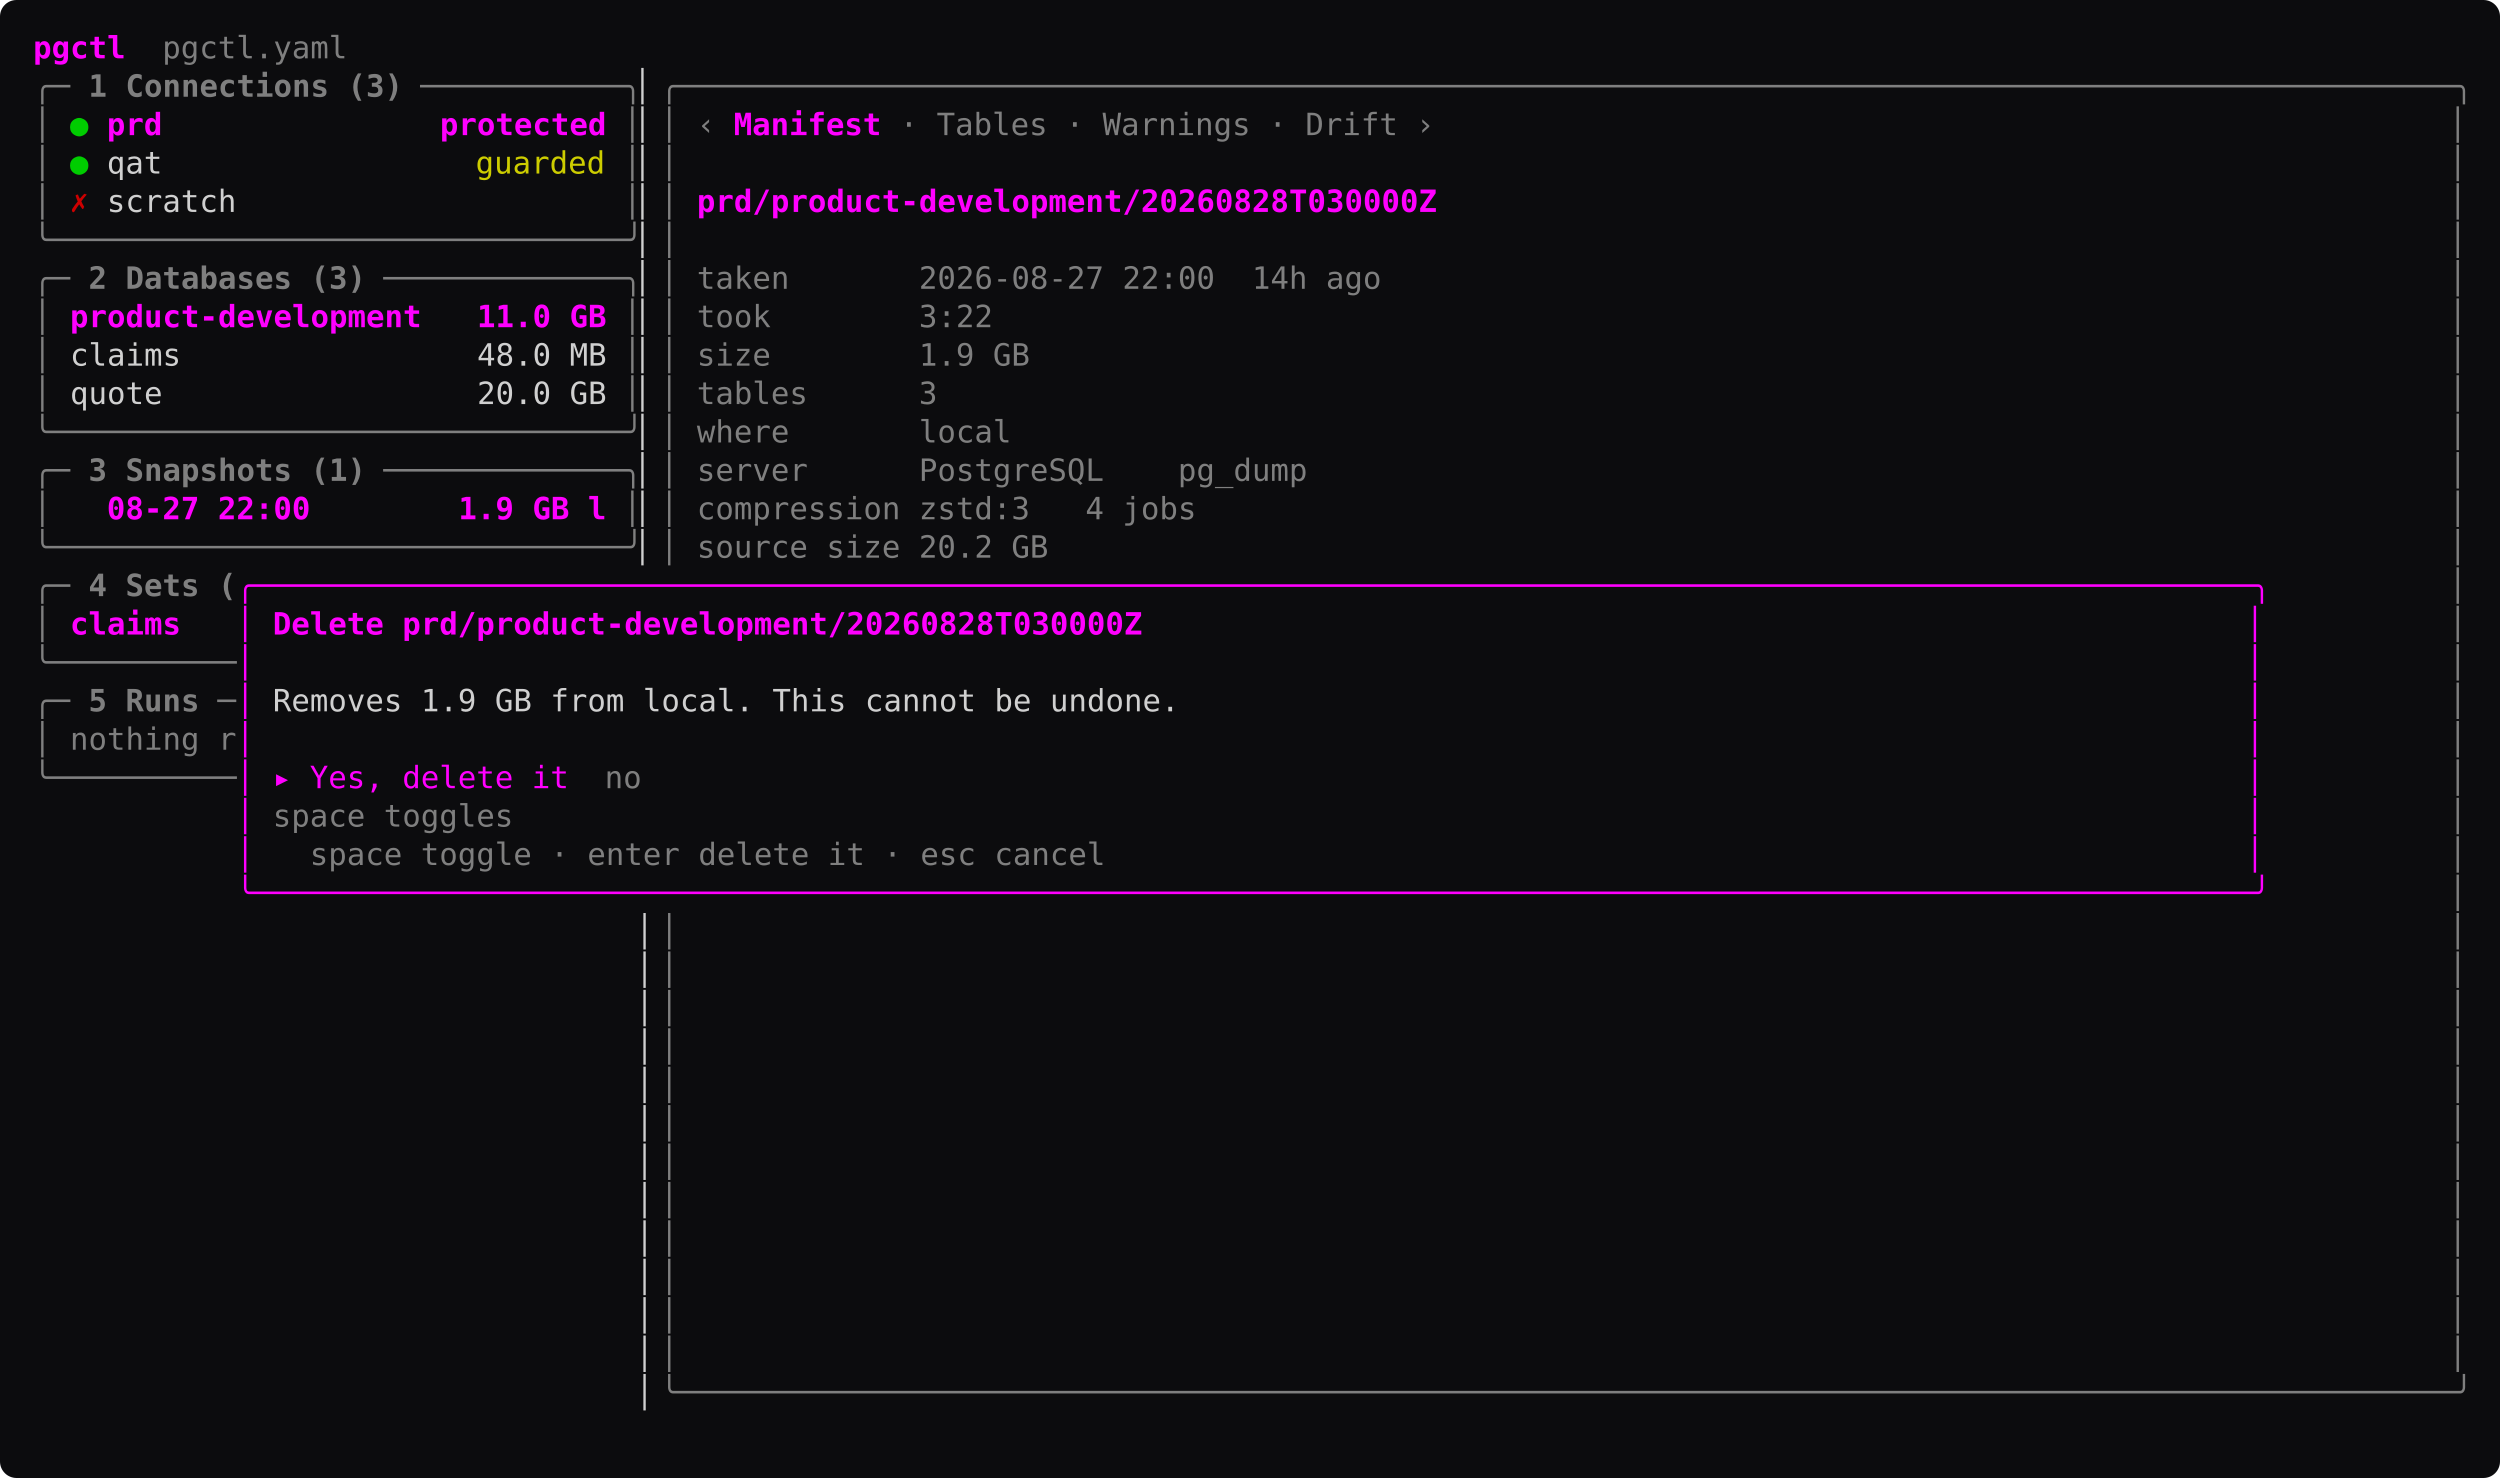
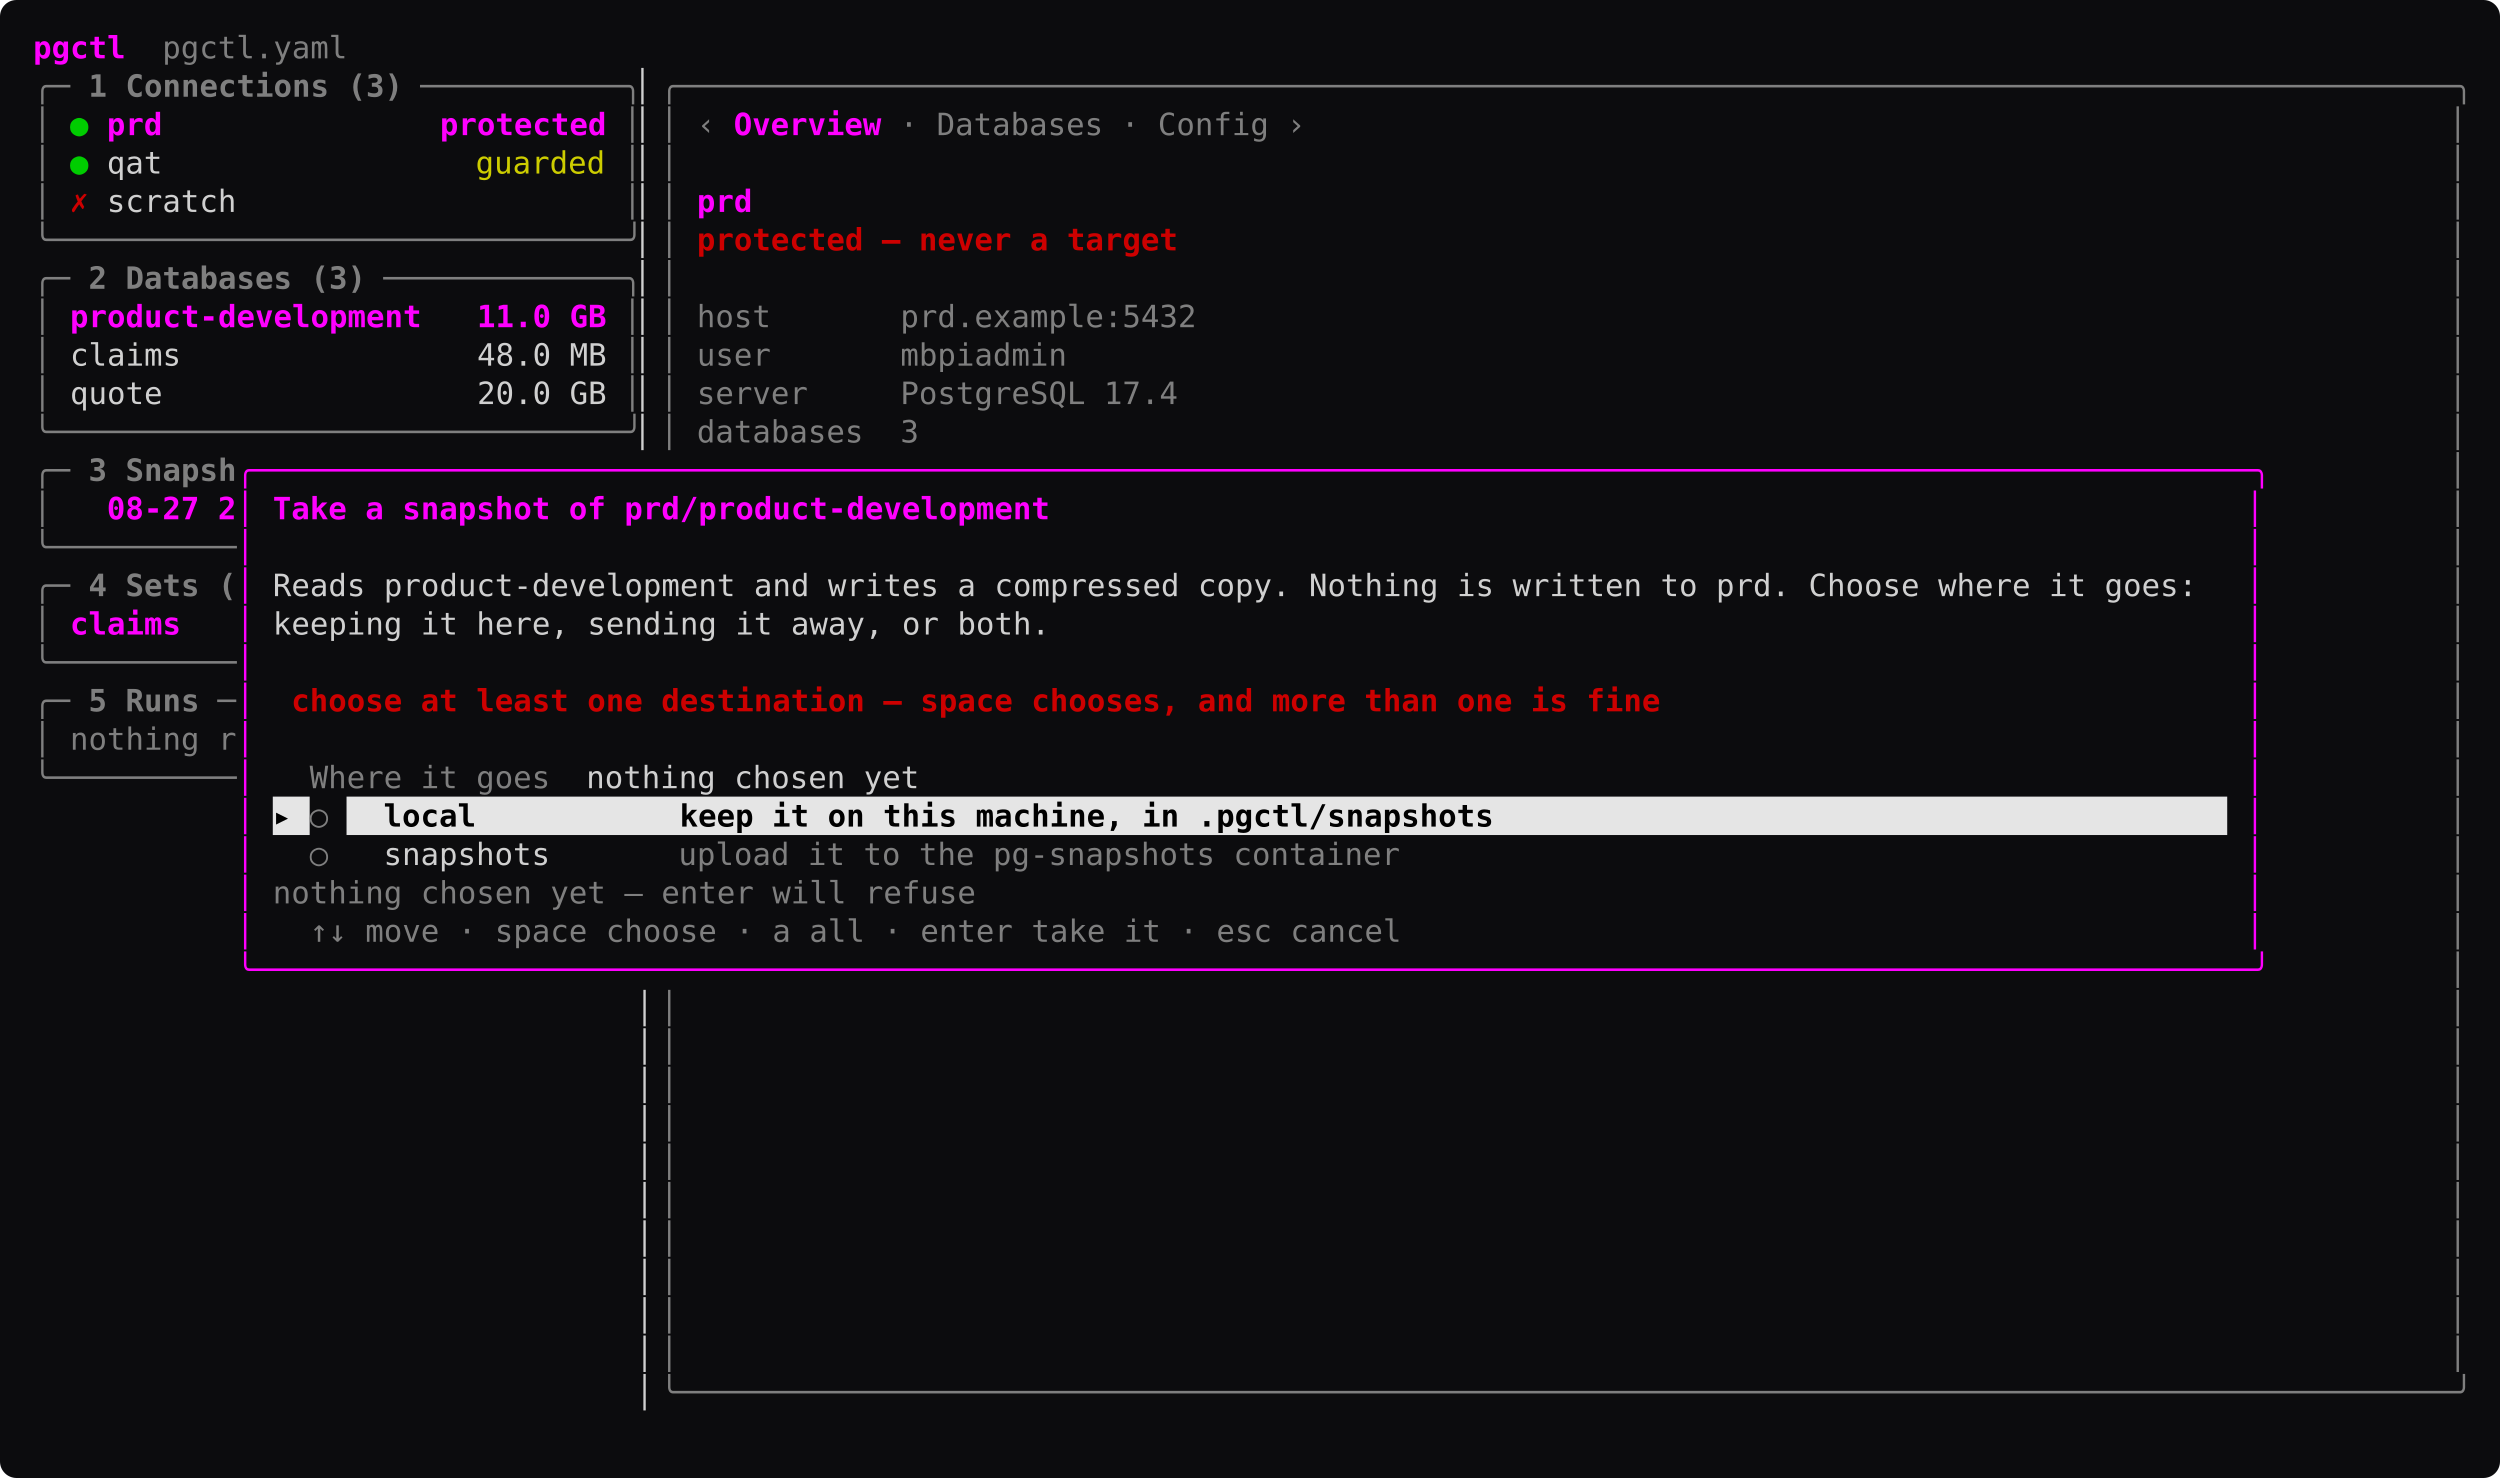
<svg xmlns="http://www.w3.org/2000/svg" width="1057.6" height="625.25" viewBox="0 0 1057.6 625.25" font-family="ui-monospace, 'SF Mono', SFMono-Regular, Menlo, Consolas, 'DejaVu Sans Mono', monospace" font-size="13" role="img">
  <rect width="1057.6" height="625.25" rx="7" fill="#0c0c0e" />
+   <rect x="115.4" y="337" width="15.6" height="16.25" fill="#e5e5e5" />
+   <rect x="146.6" y="337" width="795.6" height="16.25" fill="#e5e5e5" />
  <text x="14" y="24.68" textLength="39" lengthAdjust="spacing" fill="#ff00ff" font-weight="600" xml:space="preserve">pgctl</text>
  <text x="53" y="24.68" textLength="93.6" lengthAdjust="spacing" fill="#7f7f7f" xml:space="preserve">  pgctl.yaml</text>
  <text x="14" y="40.92" textLength="15.6" lengthAdjust="spacing" fill="#7f7f7f" xml:space="preserve">╭─</text>
  <text x="29.6" y="40.92" textLength="140.4" lengthAdjust="spacing" fill="#7f7f7f" font-weight="600" xml:space="preserve"> 1 Connections (3)</text>
  <text x="177.8" y="40.92" textLength="93.6" lengthAdjust="spacing" fill="#7f7f7f" xml:space="preserve">───────────╮</text>
  <text x="271.4" y="40.92" textLength="7.8" lengthAdjust="spacing" fill="#d0d0d0" xml:space="preserve">▏</text>
  <text x="279.2" y="40.92" textLength="764.4" lengthAdjust="spacing" fill="#7f7f7f" xml:space="preserve">╭────────────────────────────────────────────────────────────────────────────────────────────────╮</text>
  <text x="14" y="57.17" textLength="7.8" lengthAdjust="spacing" fill="#7f7f7f" xml:space="preserve">│</text>
  <text x="29.6" y="57.17" textLength="7.8" lengthAdjust="spacing" fill="#00cd00" xml:space="preserve">●</text>
  <text x="45.2" y="57.17" textLength="210.6" lengthAdjust="spacing" fill="#ff00ff" font-weight="600" xml:space="preserve">prd               protected</text>
  <text x="263.6" y="57.17" textLength="7.8" lengthAdjust="spacing" fill="#7f7f7f" xml:space="preserve">│</text>
  <text x="271.4" y="57.17" textLength="7.8" lengthAdjust="spacing" fill="#d0d0d0" xml:space="preserve">▏</text>
  <text x="279.2" y="57.17" textLength="7.8" lengthAdjust="spacing" fill="#7f7f7f" xml:space="preserve">│</text>
  <text x="294.8" y="57.17" textLength="7.8" lengthAdjust="spacing" fill="#7f7f7f" xml:space="preserve">‹</text>
-   <text x="310.4" y="57.17" textLength="7.8" lengthAdjust="spacing" fill="#ff00ff" font-weight="600" xml:space="preserve">M</text>
-   <text x="318.2" y="57.17" textLength="7.8" lengthAdjust="spacing" fill="#ff00ff" font-weight="600" xml:space="preserve">a</text>
-   <text x="326" y="57.17" textLength="7.8" lengthAdjust="spacing" fill="#ff00ff" font-weight="600" xml:space="preserve">n</text>
-   <text x="333.8" y="57.17" textLength="7.8" lengthAdjust="spacing" fill="#ff00ff" font-weight="600" xml:space="preserve">i</text>
-   <text x="341.6" y="57.17" textLength="7.8" lengthAdjust="spacing" fill="#ff00ff" font-weight="600" xml:space="preserve">f</text>
-   <text x="349.4" y="57.17" textLength="7.8" lengthAdjust="spacing" fill="#ff00ff" font-weight="600" xml:space="preserve">e</text>
-   <text x="357.2" y="57.17" textLength="7.8" lengthAdjust="spacing" fill="#ff00ff" font-weight="600" xml:space="preserve">s</text>
-   <text x="365" y="57.17" textLength="7.8" lengthAdjust="spacing" fill="#ff00ff" font-weight="600" xml:space="preserve">t</text>
+   <text x="310.4" y="57.17" textLength="7.8" lengthAdjust="spacing" fill="#ff00ff" font-weight="600" xml:space="preserve">O</text>
+   <text x="318.2" y="57.17" textLength="7.8" lengthAdjust="spacing" fill="#ff00ff" font-weight="600" xml:space="preserve">v</text>
+   <text x="326" y="57.17" textLength="7.8" lengthAdjust="spacing" fill="#ff00ff" font-weight="600" xml:space="preserve">e</text>
+   <text x="333.8" y="57.17" textLength="7.8" lengthAdjust="spacing" fill="#ff00ff" font-weight="600" xml:space="preserve">r</text>
+   <text x="341.6" y="57.17" textLength="7.8" lengthAdjust="spacing" fill="#ff00ff" font-weight="600" xml:space="preserve">v</text>
+   <text x="349.4" y="57.17" textLength="7.8" lengthAdjust="spacing" fill="#ff00ff" font-weight="600" xml:space="preserve">i</text>
+   <text x="357.2" y="57.17" textLength="7.8" lengthAdjust="spacing" fill="#ff00ff" font-weight="600" xml:space="preserve">e</text>
+   <text x="365" y="57.17" textLength="7.8" lengthAdjust="spacing" fill="#ff00ff" font-weight="600" xml:space="preserve">w</text>
  <text x="380.6" y="57.17" textLength="7.8" lengthAdjust="spacing" fill="#7f7f7f" xml:space="preserve">·</text>
-   <text x="388.4" y="57.17" textLength="54.6" lengthAdjust="spacing" fill="#7f7f7f" xml:space="preserve"> Tables</text>
-   <text x="450.8" y="57.17" textLength="7.8" lengthAdjust="spacing" fill="#7f7f7f" xml:space="preserve">·</text>
-   <text x="458.6" y="57.17" textLength="70.2" lengthAdjust="spacing" fill="#7f7f7f" xml:space="preserve"> Warnings</text>
-   <text x="536.6" y="57.17" textLength="7.8" lengthAdjust="spacing" fill="#7f7f7f" xml:space="preserve">·</text>
-   <text x="544.4" y="57.17" textLength="46.8" lengthAdjust="spacing" fill="#7f7f7f" xml:space="preserve"> Drift</text>
-   <text x="599" y="57.17" textLength="7.8" lengthAdjust="spacing" fill="#7f7f7f" xml:space="preserve">›</text>
+   <text x="388.4" y="57.17" textLength="78" lengthAdjust="spacing" fill="#7f7f7f" xml:space="preserve"> Databases</text>
+   <text x="474.2" y="57.17" textLength="7.8" lengthAdjust="spacing" fill="#7f7f7f" xml:space="preserve">·</text>
+   <text x="482" y="57.17" textLength="54.6" lengthAdjust="spacing" fill="#7f7f7f" xml:space="preserve"> Config</text>
+   <text x="544.4" y="57.17" textLength="7.8" lengthAdjust="spacing" fill="#7f7f7f" xml:space="preserve">›</text>
  <text x="1035.8" y="57.17" textLength="7.8" lengthAdjust="spacing" fill="#7f7f7f" xml:space="preserve">│</text>
  <text x="14" y="73.42" textLength="7.8" lengthAdjust="spacing" fill="#7f7f7f" xml:space="preserve">│</text>
  <text x="29.6" y="73.42" textLength="7.8" lengthAdjust="spacing" fill="#00cd00" xml:space="preserve">●</text>
  <text x="45.2" y="73.42" textLength="23.4" lengthAdjust="spacing" fill="#d0d0d0" xml:space="preserve">qat</text>
  <text x="201.2" y="73.42" textLength="54.6" lengthAdjust="spacing" fill="#cdcd00" xml:space="preserve">guarded</text>
  <text x="263.6" y="73.42" textLength="7.8" lengthAdjust="spacing" fill="#7f7f7f" xml:space="preserve">│</text>
  <text x="271.4" y="73.42" textLength="7.8" lengthAdjust="spacing" fill="#d0d0d0" xml:space="preserve">▏</text>
  <text x="279.2" y="73.42" textLength="7.8" lengthAdjust="spacing" fill="#7f7f7f" xml:space="preserve">│</text>
  <text x="1035.8" y="73.42" textLength="7.8" lengthAdjust="spacing" fill="#7f7f7f" xml:space="preserve">│</text>
  <text x="14" y="89.67" textLength="7.8" lengthAdjust="spacing" fill="#7f7f7f" xml:space="preserve">│</text>
  <text x="29.6" y="89.67" textLength="7.8" lengthAdjust="spacing" fill="#cd0000" font-weight="600" xml:space="preserve">✗</text>
  <text x="45.2" y="89.67" textLength="54.6" lengthAdjust="spacing" fill="#d0d0d0" xml:space="preserve">scratch</text>
  <text x="263.6" y="89.67" textLength="7.8" lengthAdjust="spacing" fill="#7f7f7f" xml:space="preserve">│</text>
  <text x="271.4" y="89.67" textLength="7.8" lengthAdjust="spacing" fill="#d0d0d0" xml:space="preserve">▏</text>
  <text x="279.2" y="89.67" textLength="7.8" lengthAdjust="spacing" fill="#7f7f7f" xml:space="preserve">│</text>
-   <text x="294.8" y="89.67" textLength="312" lengthAdjust="spacing" fill="#ff00ff" font-weight="600" xml:space="preserve">prd/product-development/20260828T030000Z</text>
+   <text x="294.8" y="89.67" textLength="23.4" lengthAdjust="spacing" fill="#ff00ff" font-weight="600" xml:space="preserve">prd</text>
  <text x="1035.8" y="89.67" textLength="7.8" lengthAdjust="spacing" fill="#7f7f7f" xml:space="preserve">│</text>
  <text x="14" y="105.92" textLength="257.4" lengthAdjust="spacing" fill="#7f7f7f" xml:space="preserve">╰───────────────────────────────╯</text>
  <text x="271.4" y="105.92" textLength="7.8" lengthAdjust="spacing" fill="#d0d0d0" xml:space="preserve">▏</text>
  <text x="279.2" y="105.92" textLength="7.8" lengthAdjust="spacing" fill="#7f7f7f" xml:space="preserve">│</text>
+   <text x="294.8" y="105.92" textLength="202.8" lengthAdjust="spacing" fill="#cd0000" font-weight="600" xml:space="preserve">protected — never a target</text>
  <text x="1035.8" y="105.92" textLength="7.8" lengthAdjust="spacing" fill="#7f7f7f" xml:space="preserve">│</text>
  <text x="14" y="122.17" textLength="15.6" lengthAdjust="spacing" fill="#7f7f7f" xml:space="preserve">╭─</text>
  <text x="29.6" y="122.17" textLength="124.8" lengthAdjust="spacing" fill="#7f7f7f" font-weight="600" xml:space="preserve"> 2 Databases (3)</text>
  <text x="162.2" y="122.17" textLength="109.2" lengthAdjust="spacing" fill="#7f7f7f" xml:space="preserve">─────────────╮</text>
  <text x="271.4" y="122.17" textLength="7.8" lengthAdjust="spacing" fill="#d0d0d0" xml:space="preserve">▏</text>
  <text x="279.2" y="122.17" textLength="7.8" lengthAdjust="spacing" fill="#7f7f7f" xml:space="preserve">│</text>
-   <text x="294.8" y="122.17" textLength="288.6" lengthAdjust="spacing" fill="#7f7f7f" xml:space="preserve">taken       2026-08-27 22:00  14h ago</text>
  <text x="1035.8" y="122.17" textLength="7.8" lengthAdjust="spacing" fill="#7f7f7f" xml:space="preserve">│</text>
  <text x="14" y="138.43" textLength="7.8" lengthAdjust="spacing" fill="#7f7f7f" xml:space="preserve">│</text>
  <text x="29.6" y="138.43" textLength="226.2" lengthAdjust="spacing" fill="#ff00ff" font-weight="600" xml:space="preserve">product-development   11.0 GB</text>
  <text x="263.6" y="138.43" textLength="7.8" lengthAdjust="spacing" fill="#7f7f7f" xml:space="preserve">│</text>
  <text x="271.4" y="138.43" textLength="7.8" lengthAdjust="spacing" fill="#d0d0d0" xml:space="preserve">▏</text>
  <text x="279.2" y="138.43" textLength="7.8" lengthAdjust="spacing" fill="#7f7f7f" xml:space="preserve">│</text>
-   <text x="294.8" y="138.43" textLength="124.8" lengthAdjust="spacing" fill="#7f7f7f" xml:space="preserve">took        3:22</text>
+   <text x="294.8" y="138.43" textLength="210.6" lengthAdjust="spacing" fill="#7f7f7f" xml:space="preserve">host       prd.example:5432</text>
  <text x="1035.8" y="138.43" textLength="7.8" lengthAdjust="spacing" fill="#7f7f7f" xml:space="preserve">│</text>
  <text x="14" y="154.68" textLength="7.8" lengthAdjust="spacing" fill="#7f7f7f" xml:space="preserve">│</text>
  <text x="21.8" y="154.68" textLength="234" lengthAdjust="spacing" fill="#d0d0d0" xml:space="preserve"> claims                48.0 MB</text>
  <text x="263.6" y="154.68" textLength="7.8" lengthAdjust="spacing" fill="#7f7f7f" xml:space="preserve">│</text>
  <text x="271.4" y="154.68" textLength="7.8" lengthAdjust="spacing" fill="#d0d0d0" xml:space="preserve">▏</text>
  <text x="279.2" y="154.68" textLength="7.8" lengthAdjust="spacing" fill="#7f7f7f" xml:space="preserve">│</text>
-   <text x="294.8" y="154.68" textLength="140.4" lengthAdjust="spacing" fill="#7f7f7f" xml:space="preserve">size        1.9 GB</text>
+   <text x="294.8" y="154.68" textLength="156" lengthAdjust="spacing" fill="#7f7f7f" xml:space="preserve">user       mbpiadmin</text>
  <text x="1035.8" y="154.68" textLength="7.8" lengthAdjust="spacing" fill="#7f7f7f" xml:space="preserve">│</text>
  <text x="14" y="170.93" textLength="7.8" lengthAdjust="spacing" fill="#7f7f7f" xml:space="preserve">│</text>
  <text x="21.8" y="170.93" textLength="234" lengthAdjust="spacing" fill="#d0d0d0" xml:space="preserve"> quote                 20.0 GB</text>
  <text x="263.6" y="170.93" textLength="7.8" lengthAdjust="spacing" fill="#7f7f7f" xml:space="preserve">│</text>
  <text x="271.4" y="170.93" textLength="7.8" lengthAdjust="spacing" fill="#d0d0d0" xml:space="preserve">▏</text>
  <text x="279.2" y="170.93" textLength="7.8" lengthAdjust="spacing" fill="#7f7f7f" xml:space="preserve">│</text>
-   <text x="294.8" y="170.93" textLength="101.4" lengthAdjust="spacing" fill="#7f7f7f" xml:space="preserve">tables      3</text>
+   <text x="294.8" y="170.93" textLength="202.8" lengthAdjust="spacing" fill="#7f7f7f" xml:space="preserve">server     PostgreSQL 17.4</text>
  <text x="1035.8" y="170.93" textLength="7.8" lengthAdjust="spacing" fill="#7f7f7f" xml:space="preserve">│</text>
  <text x="14" y="187.18" textLength="257.4" lengthAdjust="spacing" fill="#7f7f7f" xml:space="preserve">╰───────────────────────────────╯</text>
  <text x="271.4" y="187.18" textLength="7.8" lengthAdjust="spacing" fill="#d0d0d0" xml:space="preserve">▏</text>
  <text x="279.2" y="187.18" textLength="7.8" lengthAdjust="spacing" fill="#7f7f7f" xml:space="preserve">│</text>
-   <text x="294.8" y="187.18" textLength="132.6" lengthAdjust="spacing" fill="#7f7f7f" xml:space="preserve">where       local</text>
+   <text x="294.8" y="187.18" textLength="93.6" lengthAdjust="spacing" fill="#7f7f7f" xml:space="preserve">databases  3</text>
  <text x="1035.8" y="187.18" textLength="7.8" lengthAdjust="spacing" fill="#7f7f7f" xml:space="preserve">│</text>
  <text x="14" y="203.43" textLength="15.6" lengthAdjust="spacing" fill="#7f7f7f" xml:space="preserve">╭─</text>
-   <text x="29.6" y="203.43" textLength="124.8" lengthAdjust="spacing" fill="#7f7f7f" font-weight="600" xml:space="preserve"> 3 Snapshots (1)</text>
-   <text x="162.2" y="203.43" textLength="109.2" lengthAdjust="spacing" fill="#7f7f7f" xml:space="preserve">─────────────╮</text>
-   <text x="271.4" y="203.43" textLength="7.8" lengthAdjust="spacing" fill="#d0d0d0" xml:space="preserve">▏</text>
-   <text x="279.2" y="203.43" textLength="7.8" lengthAdjust="spacing" fill="#7f7f7f" xml:space="preserve">│</text>
-   <text x="294.8" y="203.43" textLength="257.4" lengthAdjust="spacing" fill="#7f7f7f" xml:space="preserve">server      PostgreSQL    pg_dump</text>
+   <text x="29.6" y="203.43" textLength="70.2" lengthAdjust="spacing" fill="#7f7f7f" font-weight="600" xml:space="preserve"> 3 Snapsh</text>
+   <text x="99.8" y="203.43" textLength="858" lengthAdjust="spacing" fill="#ff00ff" xml:space="preserve">╭────────────────────────────────────────────────────────────────────────────────────────────────────────────╮</text>
  <text x="1035.8" y="203.43" textLength="7.8" lengthAdjust="spacing" fill="#7f7f7f" xml:space="preserve">│</text>
  <text x="14" y="219.68" textLength="7.8" lengthAdjust="spacing" fill="#7f7f7f" xml:space="preserve">│</text>
-   <text x="45.2" y="219.68" textLength="210.6" lengthAdjust="spacing" fill="#ff00ff" font-weight="600" xml:space="preserve">08-27 22:00        1.9 GB l</text>
-   <text x="263.6" y="219.68" textLength="7.8" lengthAdjust="spacing" fill="#7f7f7f" xml:space="preserve">│</text>
-   <text x="271.4" y="219.68" textLength="7.8" lengthAdjust="spacing" fill="#d0d0d0" xml:space="preserve">▏</text>
-   <text x="279.2" y="219.68" textLength="7.8" lengthAdjust="spacing" fill="#7f7f7f" xml:space="preserve">│</text>
-   <text x="294.8" y="219.68" textLength="210.6" lengthAdjust="spacing" fill="#7f7f7f" xml:space="preserve">compression zstd:3   4 jobs</text>
+   <text x="45.2" y="219.68" textLength="54.6" lengthAdjust="spacing" fill="#ff00ff" font-weight="600" xml:space="preserve">08-27 2</text>
+   <text x="99.8" y="219.68" textLength="7.8" lengthAdjust="spacing" fill="#ff00ff" xml:space="preserve">│</text>
+   <text x="115.4" y="219.68" textLength="327.6" lengthAdjust="spacing" fill="#ff00ff" font-weight="600" xml:space="preserve">Take a snapshot of prd/product-development</text>
+   <text x="950" y="219.68" textLength="7.8" lengthAdjust="spacing" fill="#ff00ff" xml:space="preserve">│</text>
  <text x="1035.8" y="219.68" textLength="7.8" lengthAdjust="spacing" fill="#7f7f7f" xml:space="preserve">│</text>
-   <text x="14" y="235.93" textLength="257.4" lengthAdjust="spacing" fill="#7f7f7f" xml:space="preserve">╰───────────────────────────────╯</text>
-   <text x="271.4" y="235.93" textLength="7.8" lengthAdjust="spacing" fill="#d0d0d0" xml:space="preserve">▏</text>
-   <text x="279.2" y="235.93" textLength="7.8" lengthAdjust="spacing" fill="#7f7f7f" xml:space="preserve">│</text>
-   <text x="294.8" y="235.93" textLength="148.2" lengthAdjust="spacing" fill="#7f7f7f" xml:space="preserve">source size 20.2 GB</text>
+   <text x="14" y="235.93" textLength="85.8" lengthAdjust="spacing" fill="#7f7f7f" xml:space="preserve">╰──────────</text>
+   <text x="99.8" y="235.93" textLength="7.8" lengthAdjust="spacing" fill="#ff00ff" xml:space="preserve">│</text>
+   <text x="950" y="235.93" textLength="7.8" lengthAdjust="spacing" fill="#ff00ff" xml:space="preserve">│</text>
  <text x="1035.8" y="235.93" textLength="7.8" lengthAdjust="spacing" fill="#7f7f7f" xml:space="preserve">│</text>
  <text x="14" y="252.18" textLength="15.6" lengthAdjust="spacing" fill="#7f7f7f" xml:space="preserve">╭─</text>
  <text x="29.6" y="252.18" textLength="70.2" lengthAdjust="spacing" fill="#7f7f7f" font-weight="600" xml:space="preserve"> 4 Sets (</text>
-   <text x="99.8" y="252.18" textLength="858" lengthAdjust="spacing" fill="#ff00ff" xml:space="preserve">╭────────────────────────────────────────────────────────────────────────────────────────────────────────────╮</text>
+   <text x="99.8" y="252.18" textLength="7.8" lengthAdjust="spacing" fill="#ff00ff" xml:space="preserve">│</text>
+   <text x="107.6" y="252.18" textLength="819" lengthAdjust="spacing" fill="#d0d0d0" xml:space="preserve"> Reads product-development and writes a compressed copy. Nothing is written to prd. Choose where it goes:</text>
+   <text x="950" y="252.18" textLength="7.8" lengthAdjust="spacing" fill="#ff00ff" xml:space="preserve">│</text>
  <text x="1035.8" y="252.18" textLength="7.8" lengthAdjust="spacing" fill="#7f7f7f" xml:space="preserve">│</text>
  <text x="14" y="268.43" textLength="7.8" lengthAdjust="spacing" fill="#7f7f7f" xml:space="preserve">│</text>
  <text x="29.6" y="268.43" textLength="46.8" lengthAdjust="spacing" fill="#ff00ff" font-weight="600" xml:space="preserve">claims</text>
  <text x="99.8" y="268.43" textLength="7.8" lengthAdjust="spacing" fill="#ff00ff" xml:space="preserve">│</text>
-   <text x="115.4" y="268.43" textLength="366.6" lengthAdjust="spacing" fill="#ff00ff" font-weight="600" xml:space="preserve">Delete prd/product-development/20260828T030000Z</text>
+   <text x="107.6" y="268.43" textLength="335.4" lengthAdjust="spacing" fill="#d0d0d0" xml:space="preserve"> keeping it here, sending it away, or both.</text>
  <text x="950" y="268.43" textLength="7.8" lengthAdjust="spacing" fill="#ff00ff" xml:space="preserve">│</text>
  <text x="1035.8" y="268.43" textLength="7.8" lengthAdjust="spacing" fill="#7f7f7f" xml:space="preserve">│</text>
  <text x="14" y="284.68" textLength="85.8" lengthAdjust="spacing" fill="#7f7f7f" xml:space="preserve">╰──────────</text>
  <text x="99.8" y="284.68" textLength="7.8" lengthAdjust="spacing" fill="#ff00ff" xml:space="preserve">│</text>
  <text x="950" y="284.68" textLength="7.8" lengthAdjust="spacing" fill="#ff00ff" xml:space="preserve">│</text>
  <text x="1035.8" y="284.68" textLength="7.8" lengthAdjust="spacing" fill="#7f7f7f" xml:space="preserve">│</text>
  <text x="14" y="300.93" textLength="15.6" lengthAdjust="spacing" fill="#7f7f7f" xml:space="preserve">╭─</text>
  <text x="29.6" y="300.93" textLength="54.6" lengthAdjust="spacing" fill="#7f7f7f" font-weight="600" xml:space="preserve"> 5 Runs</text>
  <text x="92" y="300.93" textLength="7.8" lengthAdjust="spacing" fill="#7f7f7f" xml:space="preserve">─</text>
  <text x="99.8" y="300.93" textLength="7.8" lengthAdjust="spacing" fill="#ff00ff" xml:space="preserve">│</text>
-   <text x="107.6" y="300.93" textLength="390" lengthAdjust="spacing" fill="#d0d0d0" xml:space="preserve"> Removes 1.9 GB from local. This cannot be undone.</text>
+   <text x="123.2" y="300.93" textLength="577.2" lengthAdjust="spacing" fill="#cd0000" font-weight="600" xml:space="preserve">choose at least one destination — space chooses, and more than one is fine</text>
  <text x="950" y="300.93" textLength="7.8" lengthAdjust="spacing" fill="#ff00ff" xml:space="preserve">│</text>
  <text x="1035.8" y="300.93" textLength="7.8" lengthAdjust="spacing" fill="#7f7f7f" xml:space="preserve">│</text>
  <text x="14" y="317.18" textLength="7.8" lengthAdjust="spacing" fill="#7f7f7f" xml:space="preserve">│</text>
  <text x="29.6" y="317.18" textLength="70.2" lengthAdjust="spacing" fill="#7f7f7f" xml:space="preserve">nothing r</text>
  <text x="99.8" y="317.18" textLength="7.8" lengthAdjust="spacing" fill="#ff00ff" xml:space="preserve">│</text>
  <text x="950" y="317.18" textLength="7.8" lengthAdjust="spacing" fill="#ff00ff" xml:space="preserve">│</text>
  <text x="1035.8" y="317.18" textLength="7.8" lengthAdjust="spacing" fill="#7f7f7f" xml:space="preserve">│</text>
  <text x="14" y="333.43" textLength="85.8" lengthAdjust="spacing" fill="#7f7f7f" xml:space="preserve">╰──────────</text>
  <text x="99.8" y="333.43" textLength="7.8" lengthAdjust="spacing" fill="#ff00ff" xml:space="preserve">│</text>
-   <text x="115.4" y="333.43" textLength="124.8" lengthAdjust="spacing" fill="#ff00ff" xml:space="preserve">▸ Yes, delete it</text>
-   <text x="255.8" y="333.43" textLength="15.6" lengthAdjust="spacing" fill="#7f7f7f" xml:space="preserve">no</text>
+   <text x="131" y="333.43" textLength="101.4" lengthAdjust="spacing" fill="#7f7f7f" xml:space="preserve">Where it goes</text>
+   <text x="248" y="333.43" textLength="140.4" lengthAdjust="spacing" fill="#d0d0d0" xml:space="preserve">nothing chosen yet</text>
  <text x="950" y="333.43" textLength="7.8" lengthAdjust="spacing" fill="#ff00ff" xml:space="preserve">│</text>
  <text x="1035.8" y="333.43" textLength="7.8" lengthAdjust="spacing" fill="#7f7f7f" xml:space="preserve">│</text>
  <text x="99.8" y="349.68" textLength="7.8" lengthAdjust="spacing" fill="#ff00ff" xml:space="preserve">│</text>
-   <text x="115.4" y="349.68" textLength="101.4" lengthAdjust="spacing" fill="#7f7f7f" xml:space="preserve">space toggles</text>
+   <text x="115.4" y="349.68" textLength="7.8" lengthAdjust="spacing" fill="#000000" font-weight="600" xml:space="preserve">▸</text>
+   <text x="131" y="349.68" textLength="7.8" lengthAdjust="spacing" fill="#7f7f7f" xml:space="preserve">○</text>
+   <text x="146.6" y="349.68" textLength="483.6" lengthAdjust="spacing" fill="#000000" font-weight="600" xml:space="preserve">  local           keep it on this machine, in .pgctl/snapshots</text>
  <text x="950" y="349.68" textLength="7.8" lengthAdjust="spacing" fill="#ff00ff" xml:space="preserve">│</text>
  <text x="1035.8" y="349.68" textLength="7.8" lengthAdjust="spacing" fill="#7f7f7f" xml:space="preserve">│</text>
  <text x="99.8" y="365.93" textLength="7.8" lengthAdjust="spacing" fill="#ff00ff" xml:space="preserve">│</text>
-   <text x="115.4" y="365.93" textLength="351" lengthAdjust="spacing" fill="#7f7f7f" xml:space="preserve">  space toggle · enter delete it · esc cancel</text>
+   <text x="131" y="365.93" textLength="7.8" lengthAdjust="spacing" fill="#7f7f7f" xml:space="preserve">○</text>
+   <text x="146.6" y="365.93" textLength="85.8" lengthAdjust="spacing" fill="#d0d0d0" xml:space="preserve">  snapshots</text>
+   <text x="287" y="365.93" textLength="304.2" lengthAdjust="spacing" fill="#7f7f7f" xml:space="preserve">upload it to the pg-snapshots container</text>
  <text x="950" y="365.93" textLength="7.8" lengthAdjust="spacing" fill="#ff00ff" xml:space="preserve">│</text>
  <text x="1035.8" y="365.93" textLength="7.8" lengthAdjust="spacing" fill="#7f7f7f" xml:space="preserve">│</text>
-   <text x="99.8" y="382.18" textLength="858" lengthAdjust="spacing" fill="#ff00ff" xml:space="preserve">╰────────────────────────────────────────────────────────────────────────────────────────────────────────────╯</text>
+   <text x="99.8" y="382.18" textLength="7.8" lengthAdjust="spacing" fill="#ff00ff" xml:space="preserve">│</text>
+   <text x="115.4" y="382.18" textLength="296.4" lengthAdjust="spacing" fill="#7f7f7f" xml:space="preserve">nothing chosen yet — enter will refuse</text>
+   <text x="950" y="382.18" textLength="7.8" lengthAdjust="spacing" fill="#ff00ff" xml:space="preserve">│</text>
  <text x="1035.8" y="382.18" textLength="7.8" lengthAdjust="spacing" fill="#7f7f7f" xml:space="preserve">│</text>
-   <text x="14" y="398.43" textLength="265.2" lengthAdjust="spacing" fill="#d0d0d0" xml:space="preserve">                                 ▏</text>
-   <text x="279.2" y="398.43" textLength="7.8" lengthAdjust="spacing" fill="#7f7f7f" xml:space="preserve">│</text>
+   <text x="99.8" y="398.43" textLength="7.8" lengthAdjust="spacing" fill="#ff00ff" xml:space="preserve">│</text>
+   <text x="115.4" y="398.43" textLength="475.8" lengthAdjust="spacing" fill="#7f7f7f" xml:space="preserve">  ↑↓ move · space choose · a all · enter take it · esc cancel</text>
+   <text x="950" y="398.43" textLength="7.8" lengthAdjust="spacing" fill="#ff00ff" xml:space="preserve">│</text>
  <text x="1035.8" y="398.43" textLength="7.8" lengthAdjust="spacing" fill="#7f7f7f" xml:space="preserve">│</text>
-   <text x="14" y="414.68" textLength="265.2" lengthAdjust="spacing" fill="#d0d0d0" xml:space="preserve">                                 ▏</text>
-   <text x="279.2" y="414.68" textLength="7.8" lengthAdjust="spacing" fill="#7f7f7f" xml:space="preserve">│</text>
+   <text x="99.8" y="414.68" textLength="858" lengthAdjust="spacing" fill="#ff00ff" xml:space="preserve">╰────────────────────────────────────────────────────────────────────────────────────────────────────────────╯</text>
  <text x="1035.8" y="414.68" textLength="7.8" lengthAdjust="spacing" fill="#7f7f7f" xml:space="preserve">│</text>
  <text x="14" y="430.93" textLength="265.2" lengthAdjust="spacing" fill="#d0d0d0" xml:space="preserve">                                 ▏</text>
  <text x="279.2" y="430.93" textLength="7.8" lengthAdjust="spacing" fill="#7f7f7f" xml:space="preserve">│</text>
  <text x="1035.8" y="430.93" textLength="7.8" lengthAdjust="spacing" fill="#7f7f7f" xml:space="preserve">│</text>
  <text x="14" y="447.18" textLength="265.2" lengthAdjust="spacing" fill="#d0d0d0" xml:space="preserve">                                 ▏</text>
  <text x="279.2" y="447.18" textLength="7.8" lengthAdjust="spacing" fill="#7f7f7f" xml:space="preserve">│</text>
  <text x="1035.8" y="447.18" textLength="7.8" lengthAdjust="spacing" fill="#7f7f7f" xml:space="preserve">│</text>
  <text x="14" y="463.43" textLength="265.2" lengthAdjust="spacing" fill="#d0d0d0" xml:space="preserve">                                 ▏</text>
  <text x="279.2" y="463.43" textLength="7.8" lengthAdjust="spacing" fill="#7f7f7f" xml:space="preserve">│</text>
  <text x="1035.8" y="463.43" textLength="7.8" lengthAdjust="spacing" fill="#7f7f7f" xml:space="preserve">│</text>
  <text x="14" y="479.68" textLength="265.2" lengthAdjust="spacing" fill="#d0d0d0" xml:space="preserve">                                 ▏</text>
  <text x="279.2" y="479.68" textLength="7.8" lengthAdjust="spacing" fill="#7f7f7f" xml:space="preserve">│</text>
  <text x="1035.8" y="479.68" textLength="7.8" lengthAdjust="spacing" fill="#7f7f7f" xml:space="preserve">│</text>
  <text x="14" y="495.93" textLength="265.2" lengthAdjust="spacing" fill="#d0d0d0" xml:space="preserve">                                 ▏</text>
  <text x="279.2" y="495.93" textLength="7.8" lengthAdjust="spacing" fill="#7f7f7f" xml:space="preserve">│</text>
  <text x="1035.8" y="495.93" textLength="7.8" lengthAdjust="spacing" fill="#7f7f7f" xml:space="preserve">│</text>
  <text x="14" y="512.17" textLength="265.2" lengthAdjust="spacing" fill="#d0d0d0" xml:space="preserve">                                 ▏</text>
  <text x="279.2" y="512.17" textLength="7.8" lengthAdjust="spacing" fill="#7f7f7f" xml:space="preserve">│</text>
  <text x="1035.8" y="512.17" textLength="7.8" lengthAdjust="spacing" fill="#7f7f7f" xml:space="preserve">│</text>
  <text x="14" y="528.42" textLength="265.2" lengthAdjust="spacing" fill="#d0d0d0" xml:space="preserve">                                 ▏</text>
  <text x="279.2" y="528.42" textLength="7.8" lengthAdjust="spacing" fill="#7f7f7f" xml:space="preserve">│</text>
  <text x="1035.8" y="528.42" textLength="7.8" lengthAdjust="spacing" fill="#7f7f7f" xml:space="preserve">│</text>
  <text x="14" y="544.67" textLength="265.2" lengthAdjust="spacing" fill="#d0d0d0" xml:space="preserve">                                 ▏</text>
  <text x="279.2" y="544.67" textLength="7.8" lengthAdjust="spacing" fill="#7f7f7f" xml:space="preserve">│</text>
  <text x="1035.8" y="544.67" textLength="7.8" lengthAdjust="spacing" fill="#7f7f7f" xml:space="preserve">│</text>
  <text x="14" y="560.92" textLength="265.2" lengthAdjust="spacing" fill="#d0d0d0" xml:space="preserve">                                 ▏</text>
  <text x="279.2" y="560.92" textLength="7.8" lengthAdjust="spacing" fill="#7f7f7f" xml:space="preserve">│</text>
  <text x="1035.8" y="560.92" textLength="7.8" lengthAdjust="spacing" fill="#7f7f7f" xml:space="preserve">│</text>
  <text x="14" y="577.17" textLength="265.2" lengthAdjust="spacing" fill="#d0d0d0" xml:space="preserve">                                 ▏</text>
  <text x="279.2" y="577.17" textLength="7.8" lengthAdjust="spacing" fill="#7f7f7f" xml:space="preserve">│</text>
  <text x="1035.8" y="577.17" textLength="7.8" lengthAdjust="spacing" fill="#7f7f7f" xml:space="preserve">│</text>
  <text x="14" y="593.42" textLength="265.2" lengthAdjust="spacing" fill="#d0d0d0" xml:space="preserve">                                 ▏</text>
  <text x="279.2" y="593.42" textLength="764.4" lengthAdjust="spacing" fill="#7f7f7f" xml:space="preserve">╰────────────────────────────────────────────────────────────────────────────────────────────────╯</text>
</svg>
